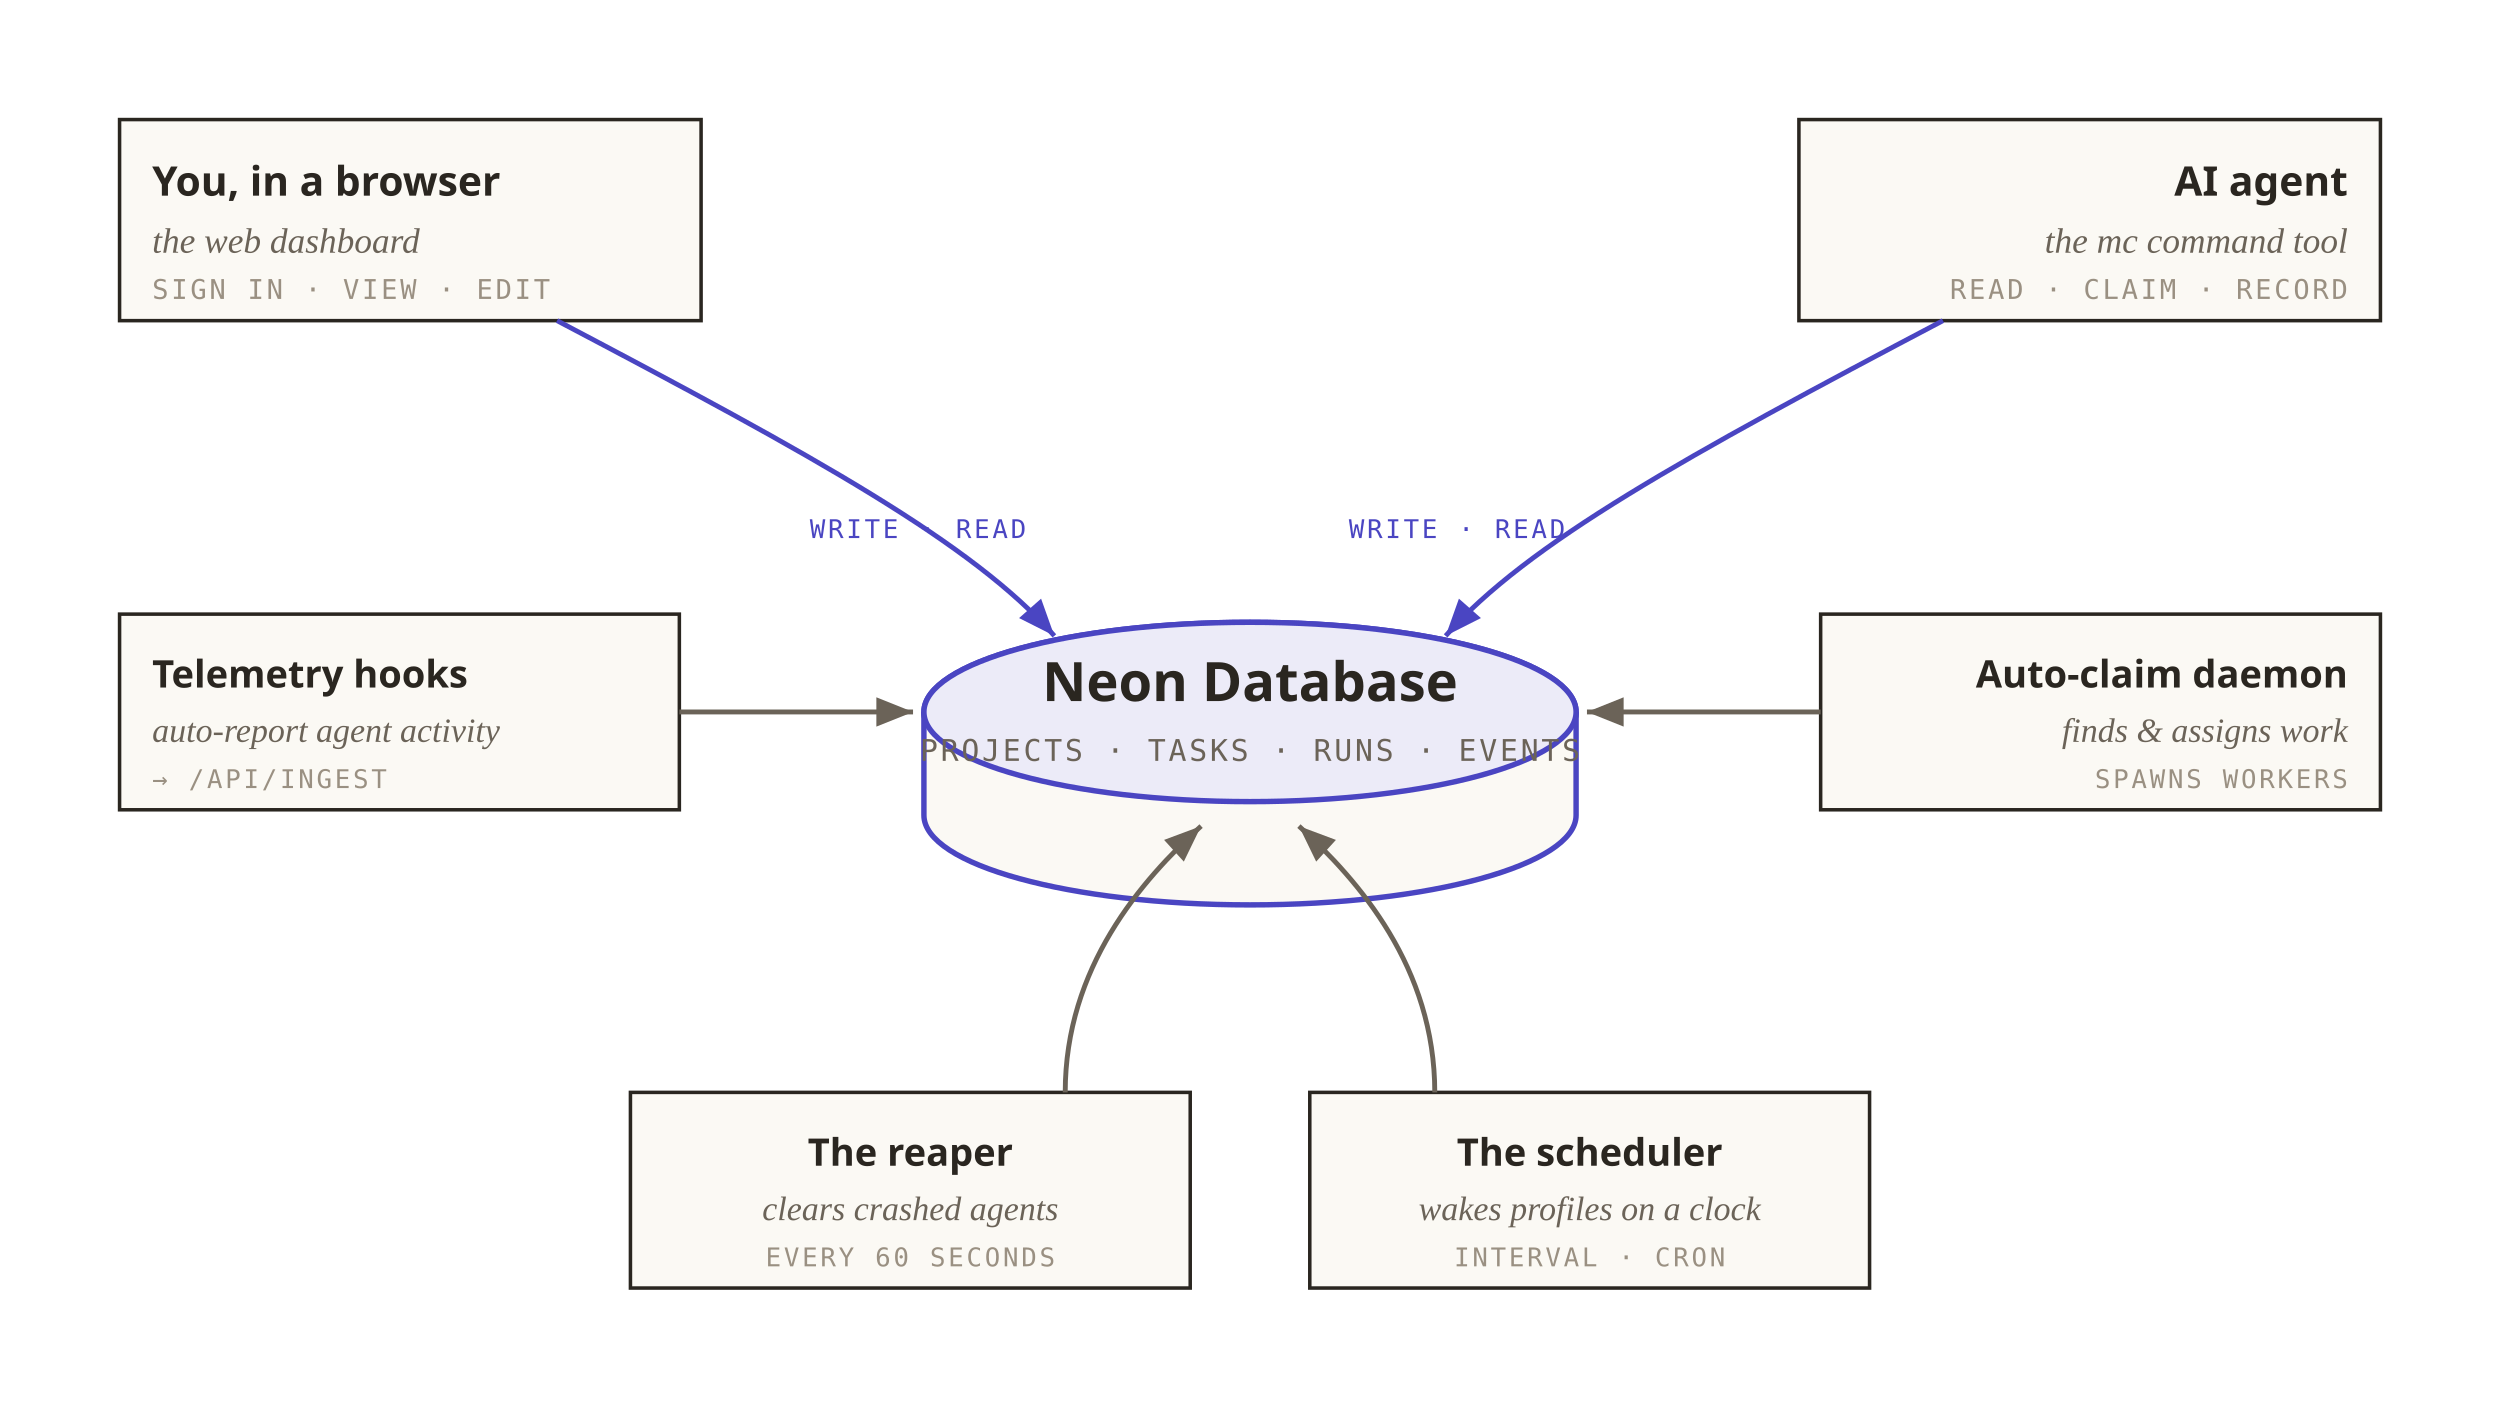
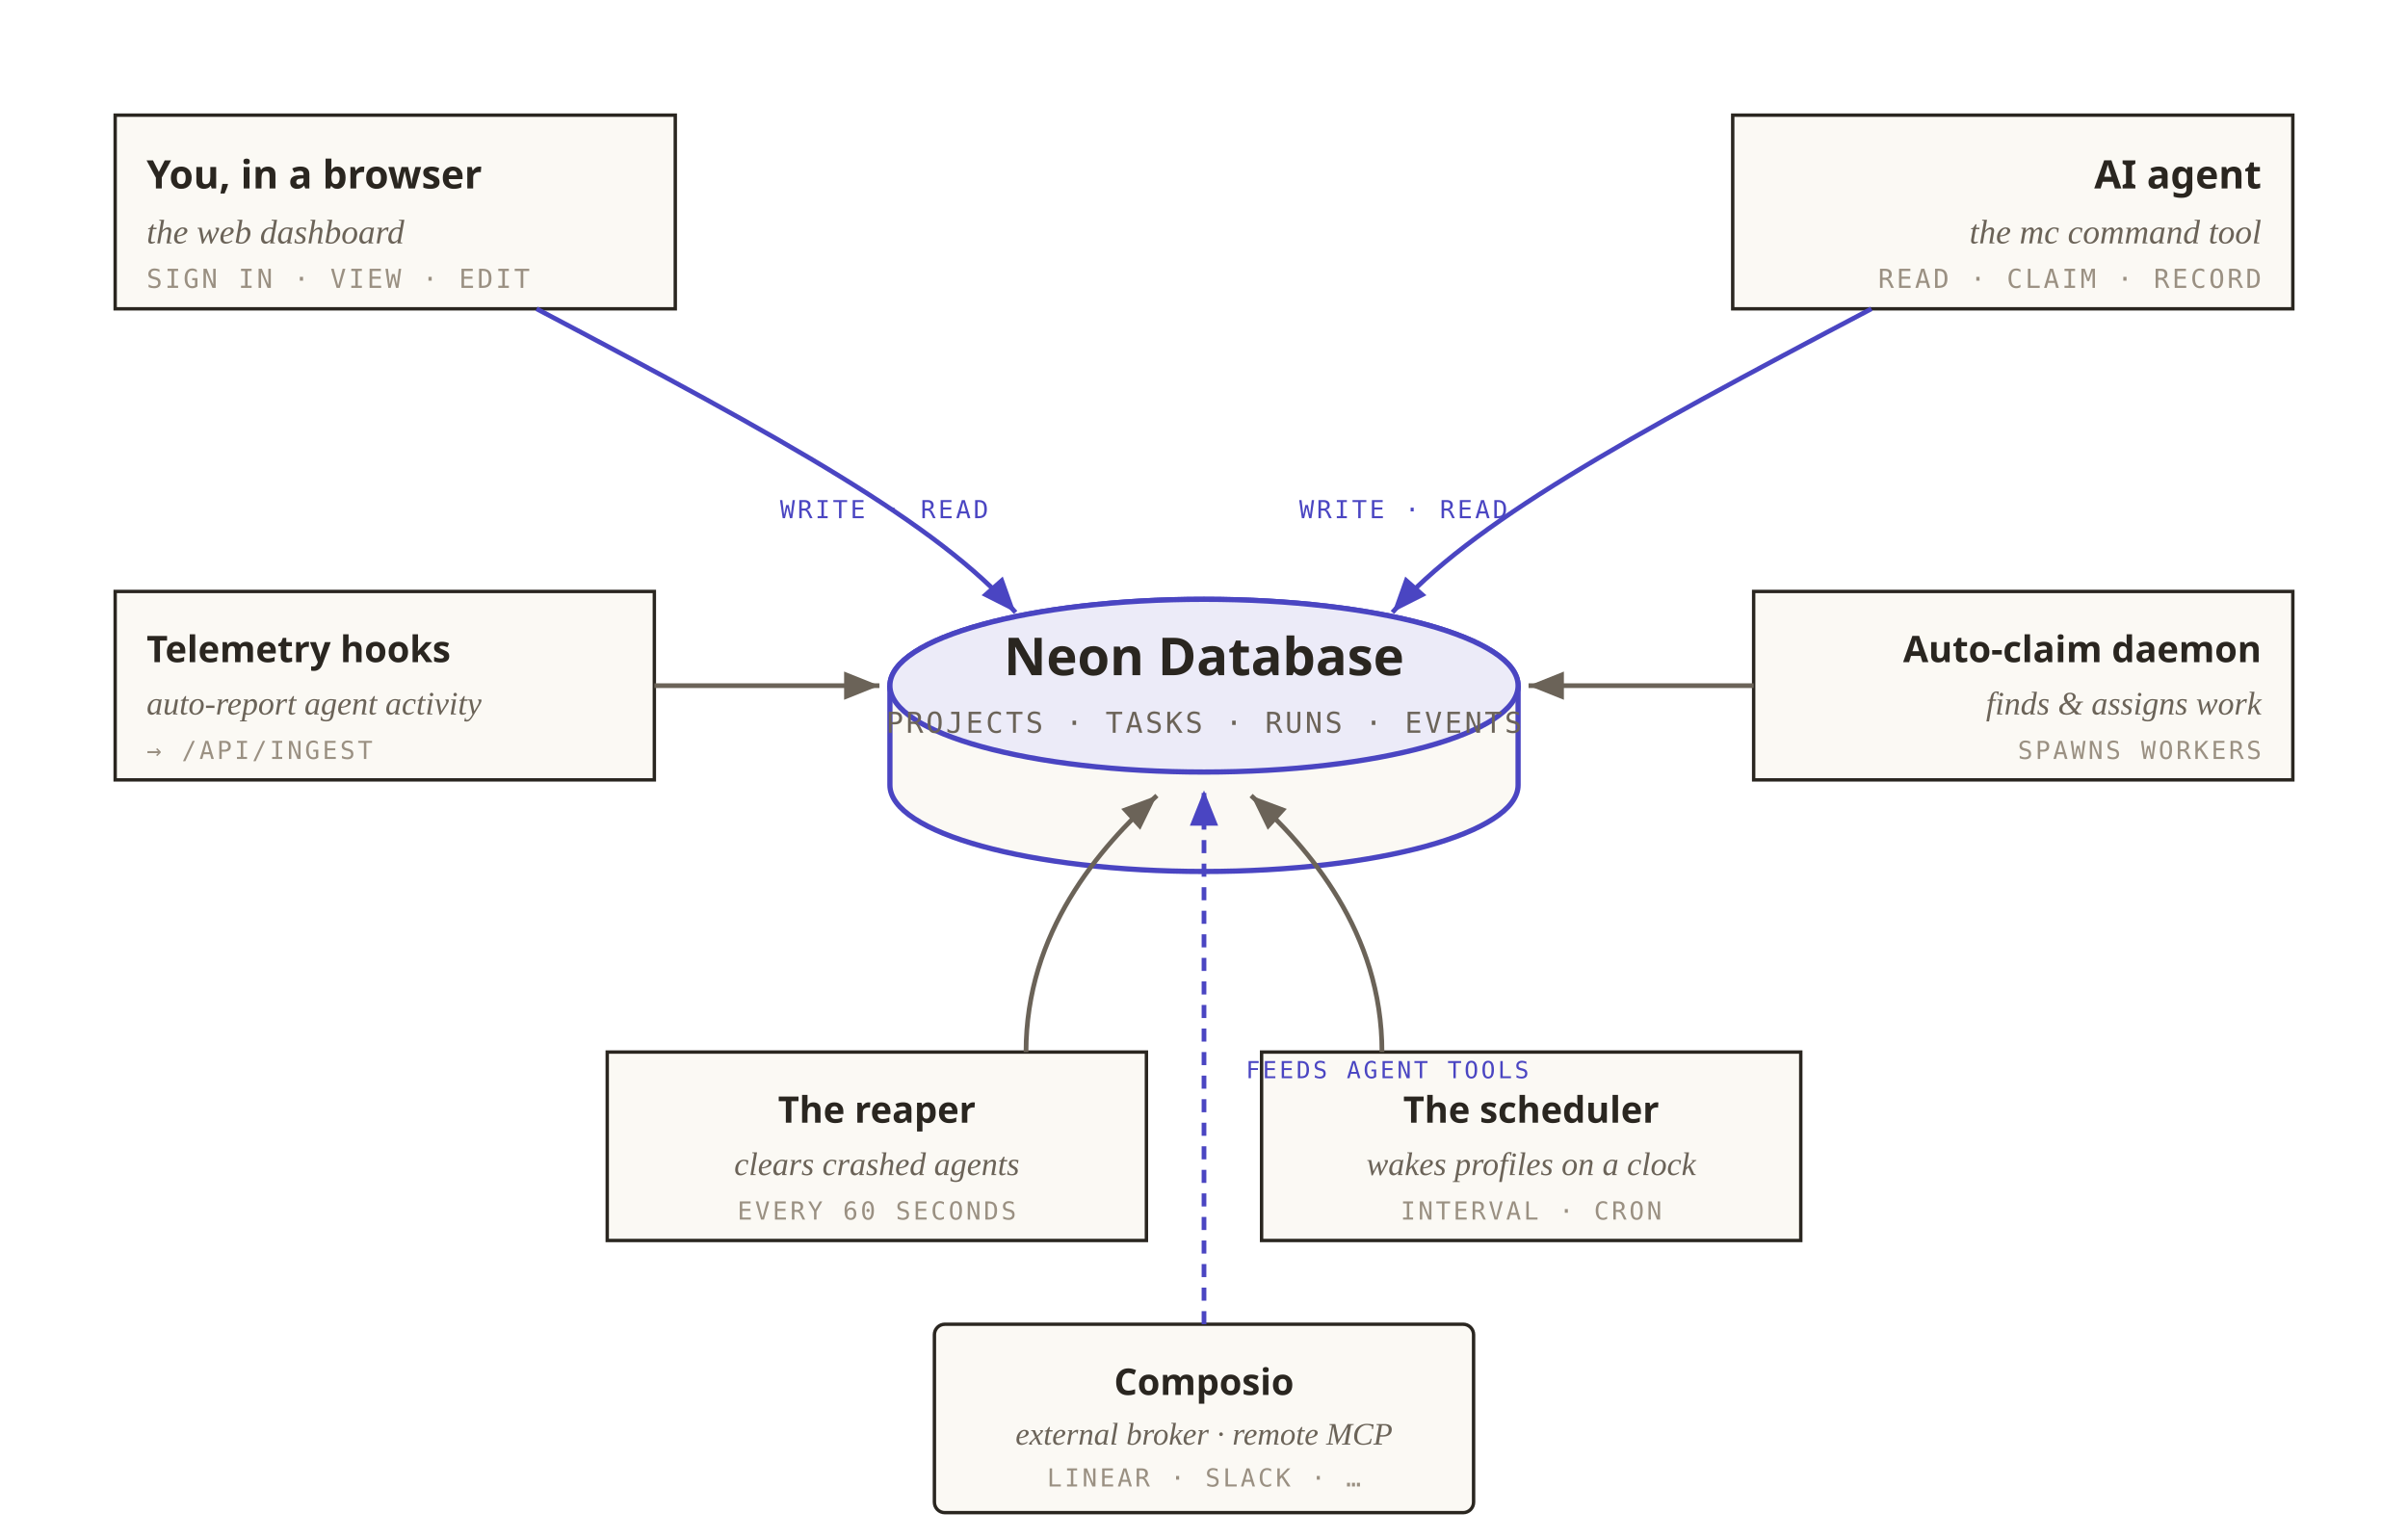
- <svg xmlns="http://www.w3.org/2000/svg" viewBox="0 0 920 520" role="img" aria-label="System topology">
+ <svg xmlns="http://www.w3.org/2000/svg" viewBox="0 0 920 588" role="img" aria-label="System topology">
  <style>
    .t-disp{font-family:'Archivo Expanded','Archivo',system-ui,sans-serif;font-weight:600}
    .t-mono{font-family:'Martian Mono',ui-monospace,monospace}
    .t-serif{font-family:Georgia,'Times New Roman',serif}
    @media (prefers-color-scheme: dark){
      [fill="#fbf9f4"]{fill:#17171c}
      [fill="#ecebf8"]{fill:#222041}
      [fill="#e6f1ec"]{fill:#14302a}
      [fill="#f4ecdd"]{fill:#2c2517}
      [fill="#f6e7e1"]{fill:#36201a}
      [fill="#2a2620"]{fill:#e9e7e0}
      [fill="#6b6358"]{fill:#b6b0a8}
      [fill="#9a9082"]{fill:#8b867e}
      [fill="#4a45c2"]{fill:#a7a2f0}
      [fill="#2c8a6f"]{fill:#5fc9a8}
      [fill="#946a2a"]{fill:#cf9a4a}
      [fill="#b1543f"]{fill:#e08a72}
      [stroke="#2a2620"]{stroke:#6a665e}
      [stroke="#6b6358"]{stroke:#8a847b}
      [stroke="#4a45c2"]{stroke:#7d78d8}
      [stroke="#2c8a6f"]{stroke:#4aa98a}
      [stroke="#946a2a"]{stroke:#c79a52}
      [stroke="#b1543f"]{stroke:#c97862}
    }
  </style>
  <defs>
    <marker id="ar" markerWidth="9" markerHeight="9" refX="7.5" refY="3" orient="auto">
      <path d="M0,0 L7.5,3 L0,6 Z" fill="#6b6358" />
    </marker>
    <marker id="arI" markerWidth="9" markerHeight="9" refX="7.5" refY="3" orient="auto">
      <path d="M0,0 L7.5,3 L0,6 Z" fill="#4a45c2" />
    </marker>
  </defs>
  <ellipse cx="460" cy="262" rx="120" ry="33" fill="#fbf9f4" stroke="#4a45c2" stroke-width="2" />
  <path d="M340,262 v38 a120,33 0 0 0 240,0 v-38" fill="#fbf9f4" stroke="#4a45c2" stroke-width="2" />
  <ellipse cx="460" cy="262" rx="120" ry="33" fill="#ecebf8" stroke="#4a45c2" stroke-width="2" />
  <text x="460" y="258" text-anchor="middle" class="t-disp" font-size="20" fill="#2a2620">Neon Database</text>
  <text x="460" y="280" text-anchor="middle" class="t-mono" font-size="11" fill="#6b6358" letter-spacing="1">PROJECTS · TASKS · RUNS · EVENTS</text>
  <rect x="44" y="44" width="214" height="74" fill="#fbf9f4" stroke="#2a2620" stroke-width="1.3" />
  <text x="56" y="72" class="t-disp" font-size="15" fill="#2a2620">You, in a browser</text>
  <text x="56" y="93" class="t-serif" font-size="13" font-style="italic" fill="#6b6358">the web dashboard</text>
  <text x="56" y="110" class="t-mono" font-size="10" fill="#9a9082" letter-spacing="1">SIGN IN · VIEW · EDIT</text>
  <path d="M205,118 C300,168 358,200 388,234" fill="none" stroke="#4a45c2" stroke-width="1.8" marker-end="url(#arI)" />
  <rect x="662" y="44" width="214" height="74" fill="#fbf9f4" stroke="#2a2620" stroke-width="1.3" />
  <text x="864" y="72" text-anchor="end" class="t-disp" font-size="15" fill="#2a2620">AI agent</text>
  <text x="864" y="93" text-anchor="end" class="t-serif" font-size="13" font-style="italic" fill="#6b6358">the mc command tool</text>
  <text x="864" y="110" text-anchor="end" class="t-mono" font-size="10" fill="#9a9082" letter-spacing="1">READ · CLAIM · RECORD</text>
  <path d="M715,118 C620,168 562,200 532,234" fill="none" stroke="#4a45c2" stroke-width="1.8" marker-end="url(#arI)" />
  <rect x="44" y="226" width="206" height="72" fill="#fbf9f4" stroke="#2a2620" stroke-width="1.3" />
  <text x="56" y="253" class="t-disp" font-size="14" fill="#2a2620">Telemetry hooks</text>
  <text x="56" y="273" class="t-serif" font-size="12.5" font-style="italic" fill="#6b6358">auto-report agent activity</text>
  <text x="56" y="290" class="t-mono" font-size="9.5" fill="#9a9082" letter-spacing="1">→ /API/INGEST</text>
  <path d="M250,262 L336,262" fill="none" stroke="#6b6358" stroke-width="1.8" marker-end="url(#ar)" />
  <rect x="670" y="226" width="206" height="72" fill="#fbf9f4" stroke="#2a2620" stroke-width="1.3" />
  <text x="864" y="253" text-anchor="end" class="t-disp" font-size="14" fill="#2a2620">Auto-claim daemon</text>
  <text x="864" y="273" text-anchor="end" class="t-serif" font-size="12.5" font-style="italic" fill="#6b6358">finds &amp; assigns work</text>
  <text x="864" y="290" text-anchor="end" class="t-mono" font-size="9.5" fill="#9a9082" letter-spacing="1">SPAWNS WORKERS</text>
  <path d="M670,262 L584,262" fill="none" stroke="#6b6358" stroke-width="1.8" marker-end="url(#ar)" />
  <rect x="232" y="402" width="206" height="72" fill="#fbf9f4" stroke="#2a2620" stroke-width="1.3" />
  <text x="335" y="429" text-anchor="middle" class="t-disp" font-size="14" fill="#2a2620">The reaper</text>
  <text x="335" y="449" text-anchor="middle" class="t-serif" font-size="12.5" font-style="italic" fill="#6b6358">clears crashed agents</text>
  <text x="335" y="466" text-anchor="middle" class="t-mono" font-size="9.5" fill="#9a9082" letter-spacing="1">EVERY 60 SECONDS</text>
  <path d="M392,402 C392,356 420,324 442,304" fill="none" stroke="#6b6358" stroke-width="1.8" marker-end="url(#ar)" />
  <rect x="482" y="402" width="206" height="72" fill="#fbf9f4" stroke="#2a2620" stroke-width="1.3" />
  <text x="585" y="429" text-anchor="middle" class="t-disp" font-size="14" fill="#2a2620">The scheduler</text>
  <text x="585" y="449" text-anchor="middle" class="t-serif" font-size="12.5" font-style="italic" fill="#6b6358">wakes profiles on a clock</text>
  <text x="585" y="466" text-anchor="middle" class="t-mono" font-size="9.5" fill="#9a9082" letter-spacing="1">INTERVAL · CRON</text>
  <path d="M528,402 C528,356 500,324 478,304" fill="none" stroke="#6b6358" stroke-width="1.8" marker-end="url(#ar)" />
  <text x="298" y="198" class="t-mono" font-size="9.5" fill="#4a45c2" letter-spacing="1">WRITE · READ</text>
  <text x="576" y="198" text-anchor="end" class="t-mono" font-size="9.5" fill="#4a45c2" letter-spacing="1">WRITE · READ</text>
+   <rect x="357" y="506" width="206" height="72" rx="4" fill="#fbf9f4" stroke="#2a2620" stroke-width="1.3" />
+   <text x="460" y="533" text-anchor="middle" class="t-disp" font-size="14" fill="#2a2620">Composio</text>
+   <text x="460" y="552" text-anchor="middle" class="t-serif" font-size="12" font-style="italic" fill="#6b6358">external broker · remote MCP</text>
+   <text x="460" y="568" text-anchor="middle" class="t-mono" font-size="9.5" fill="#9a9082" letter-spacing="1">LINEAR · SLACK · …</text>
+   <path d="M460,506 L460,302" fill="none" stroke="#4a45c2" stroke-width="1.8" stroke-dasharray="5 4" marker-end="url(#arI)" />
+   <text x="476" y="412" class="t-mono" font-size="9" fill="#4a45c2" letter-spacing="1">FEEDS AGENT TOOLS</text>
</svg>
